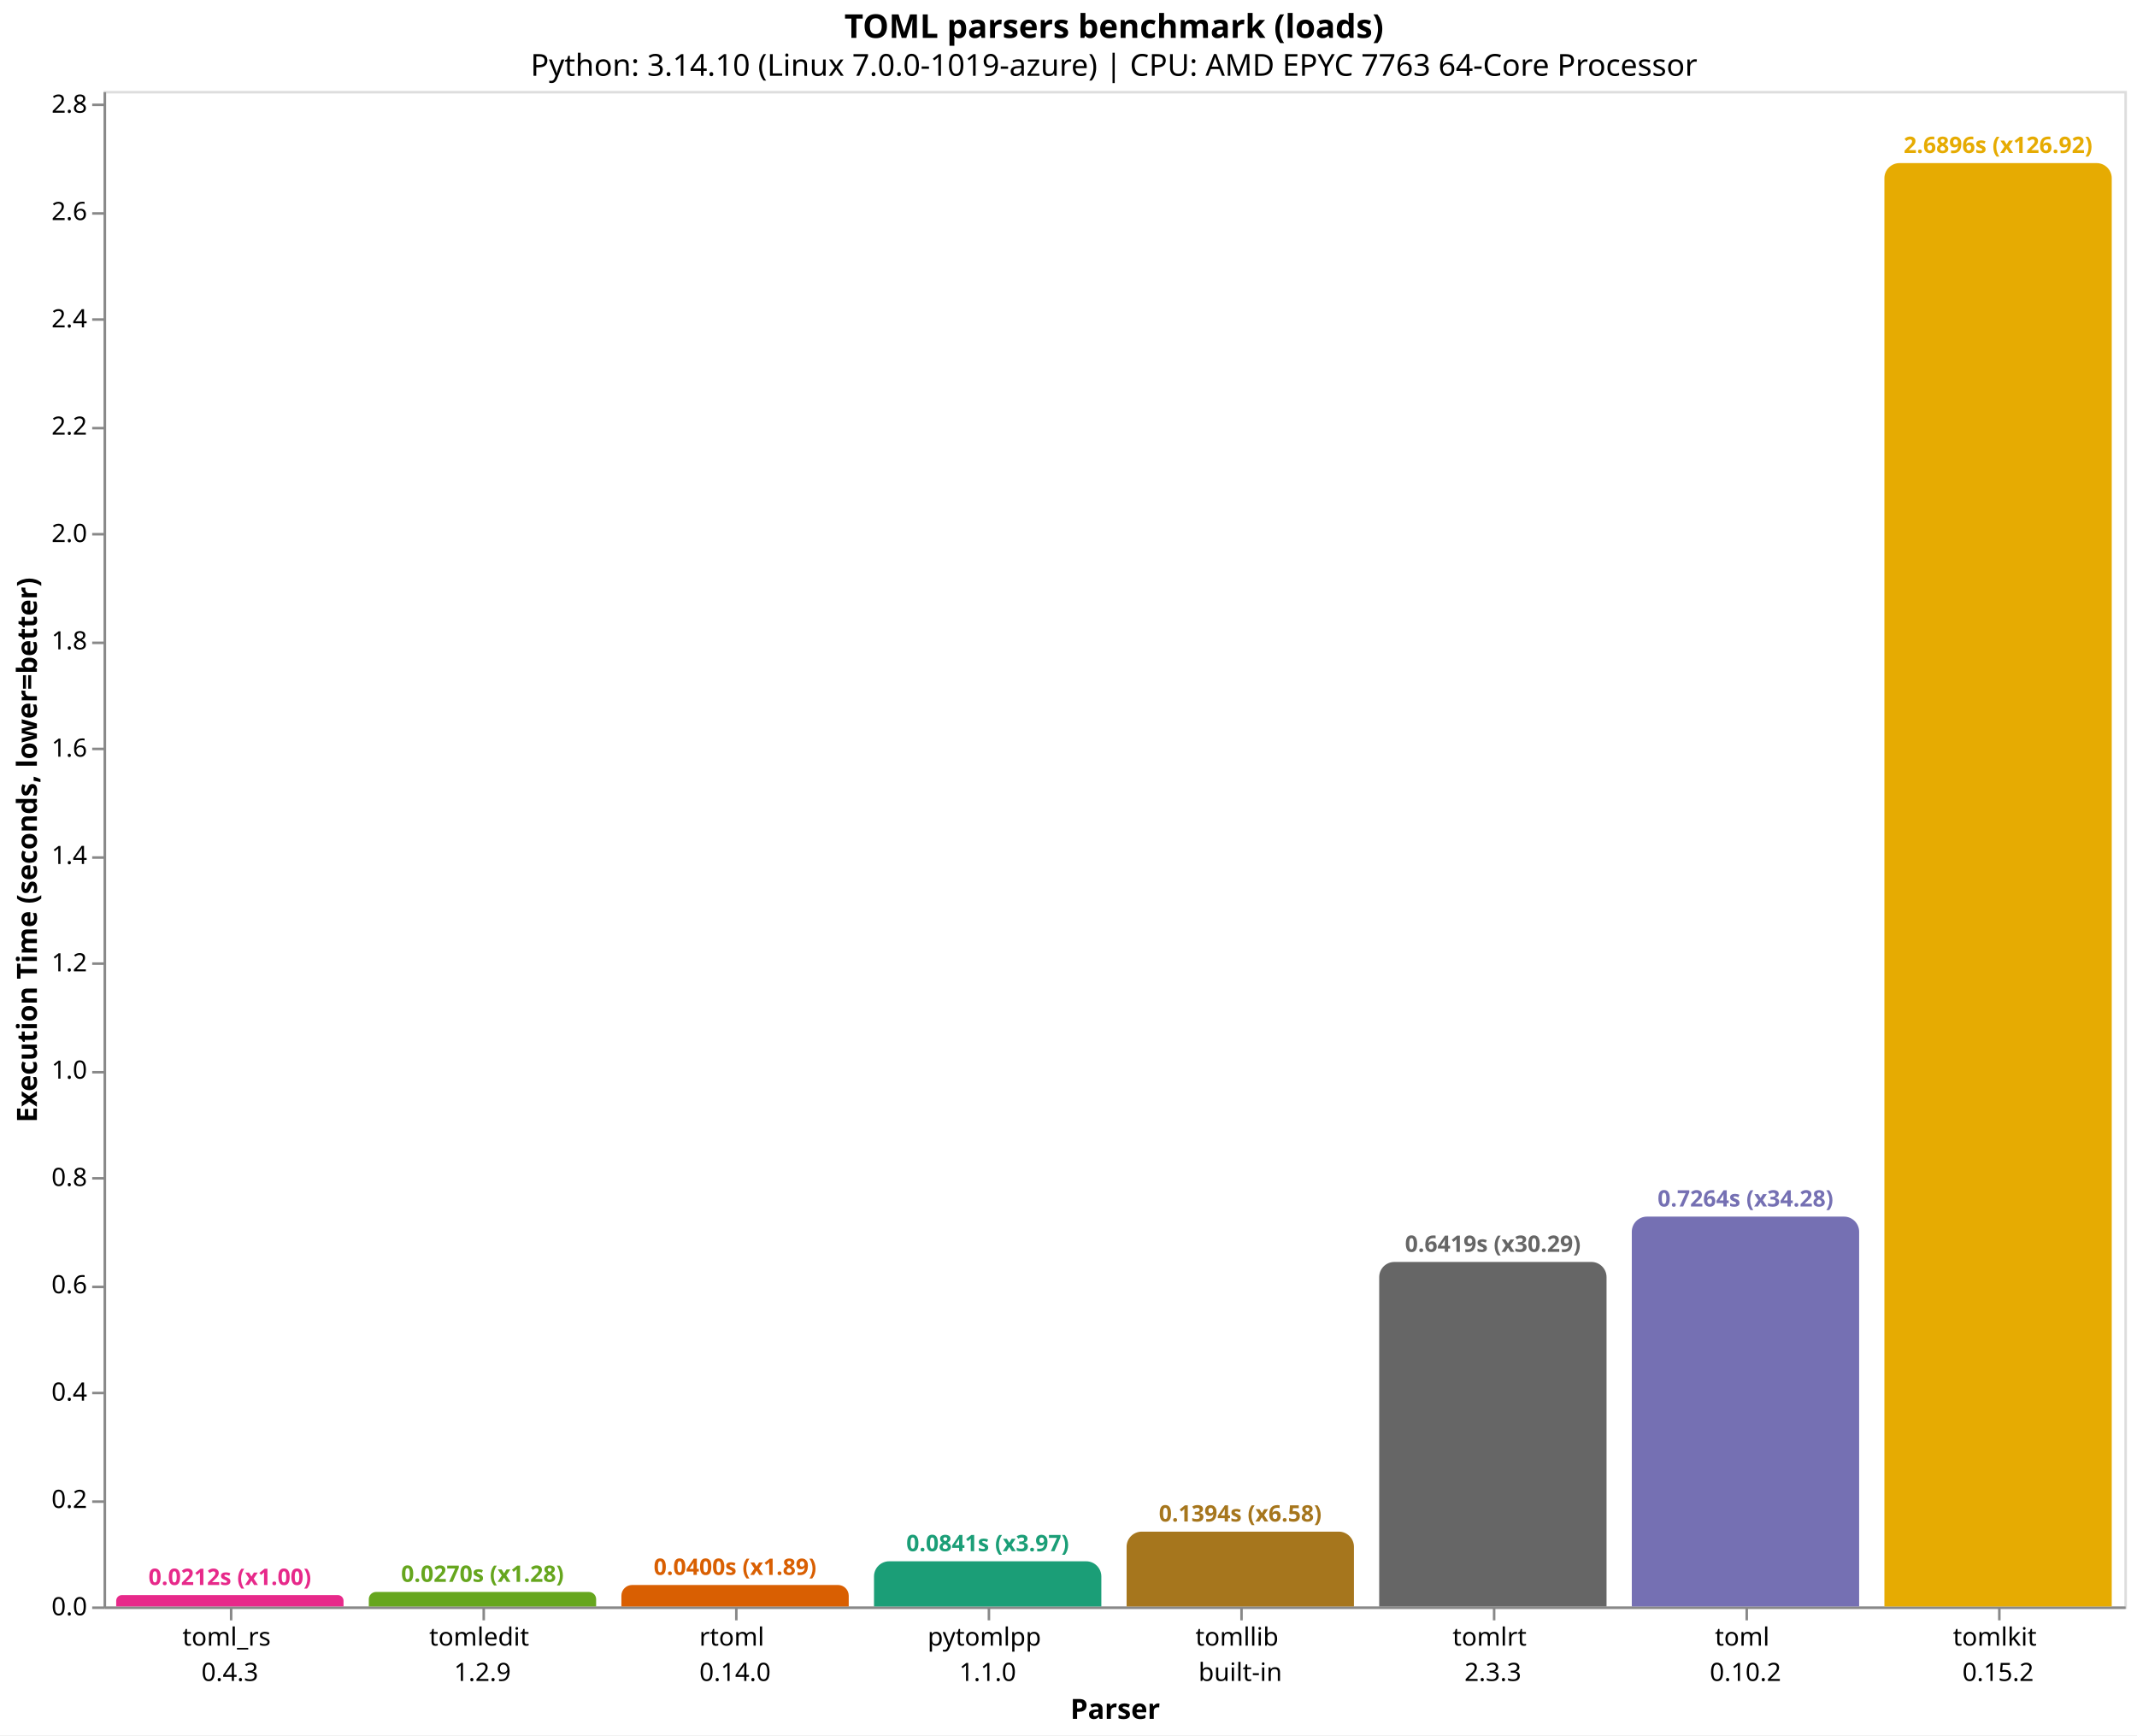
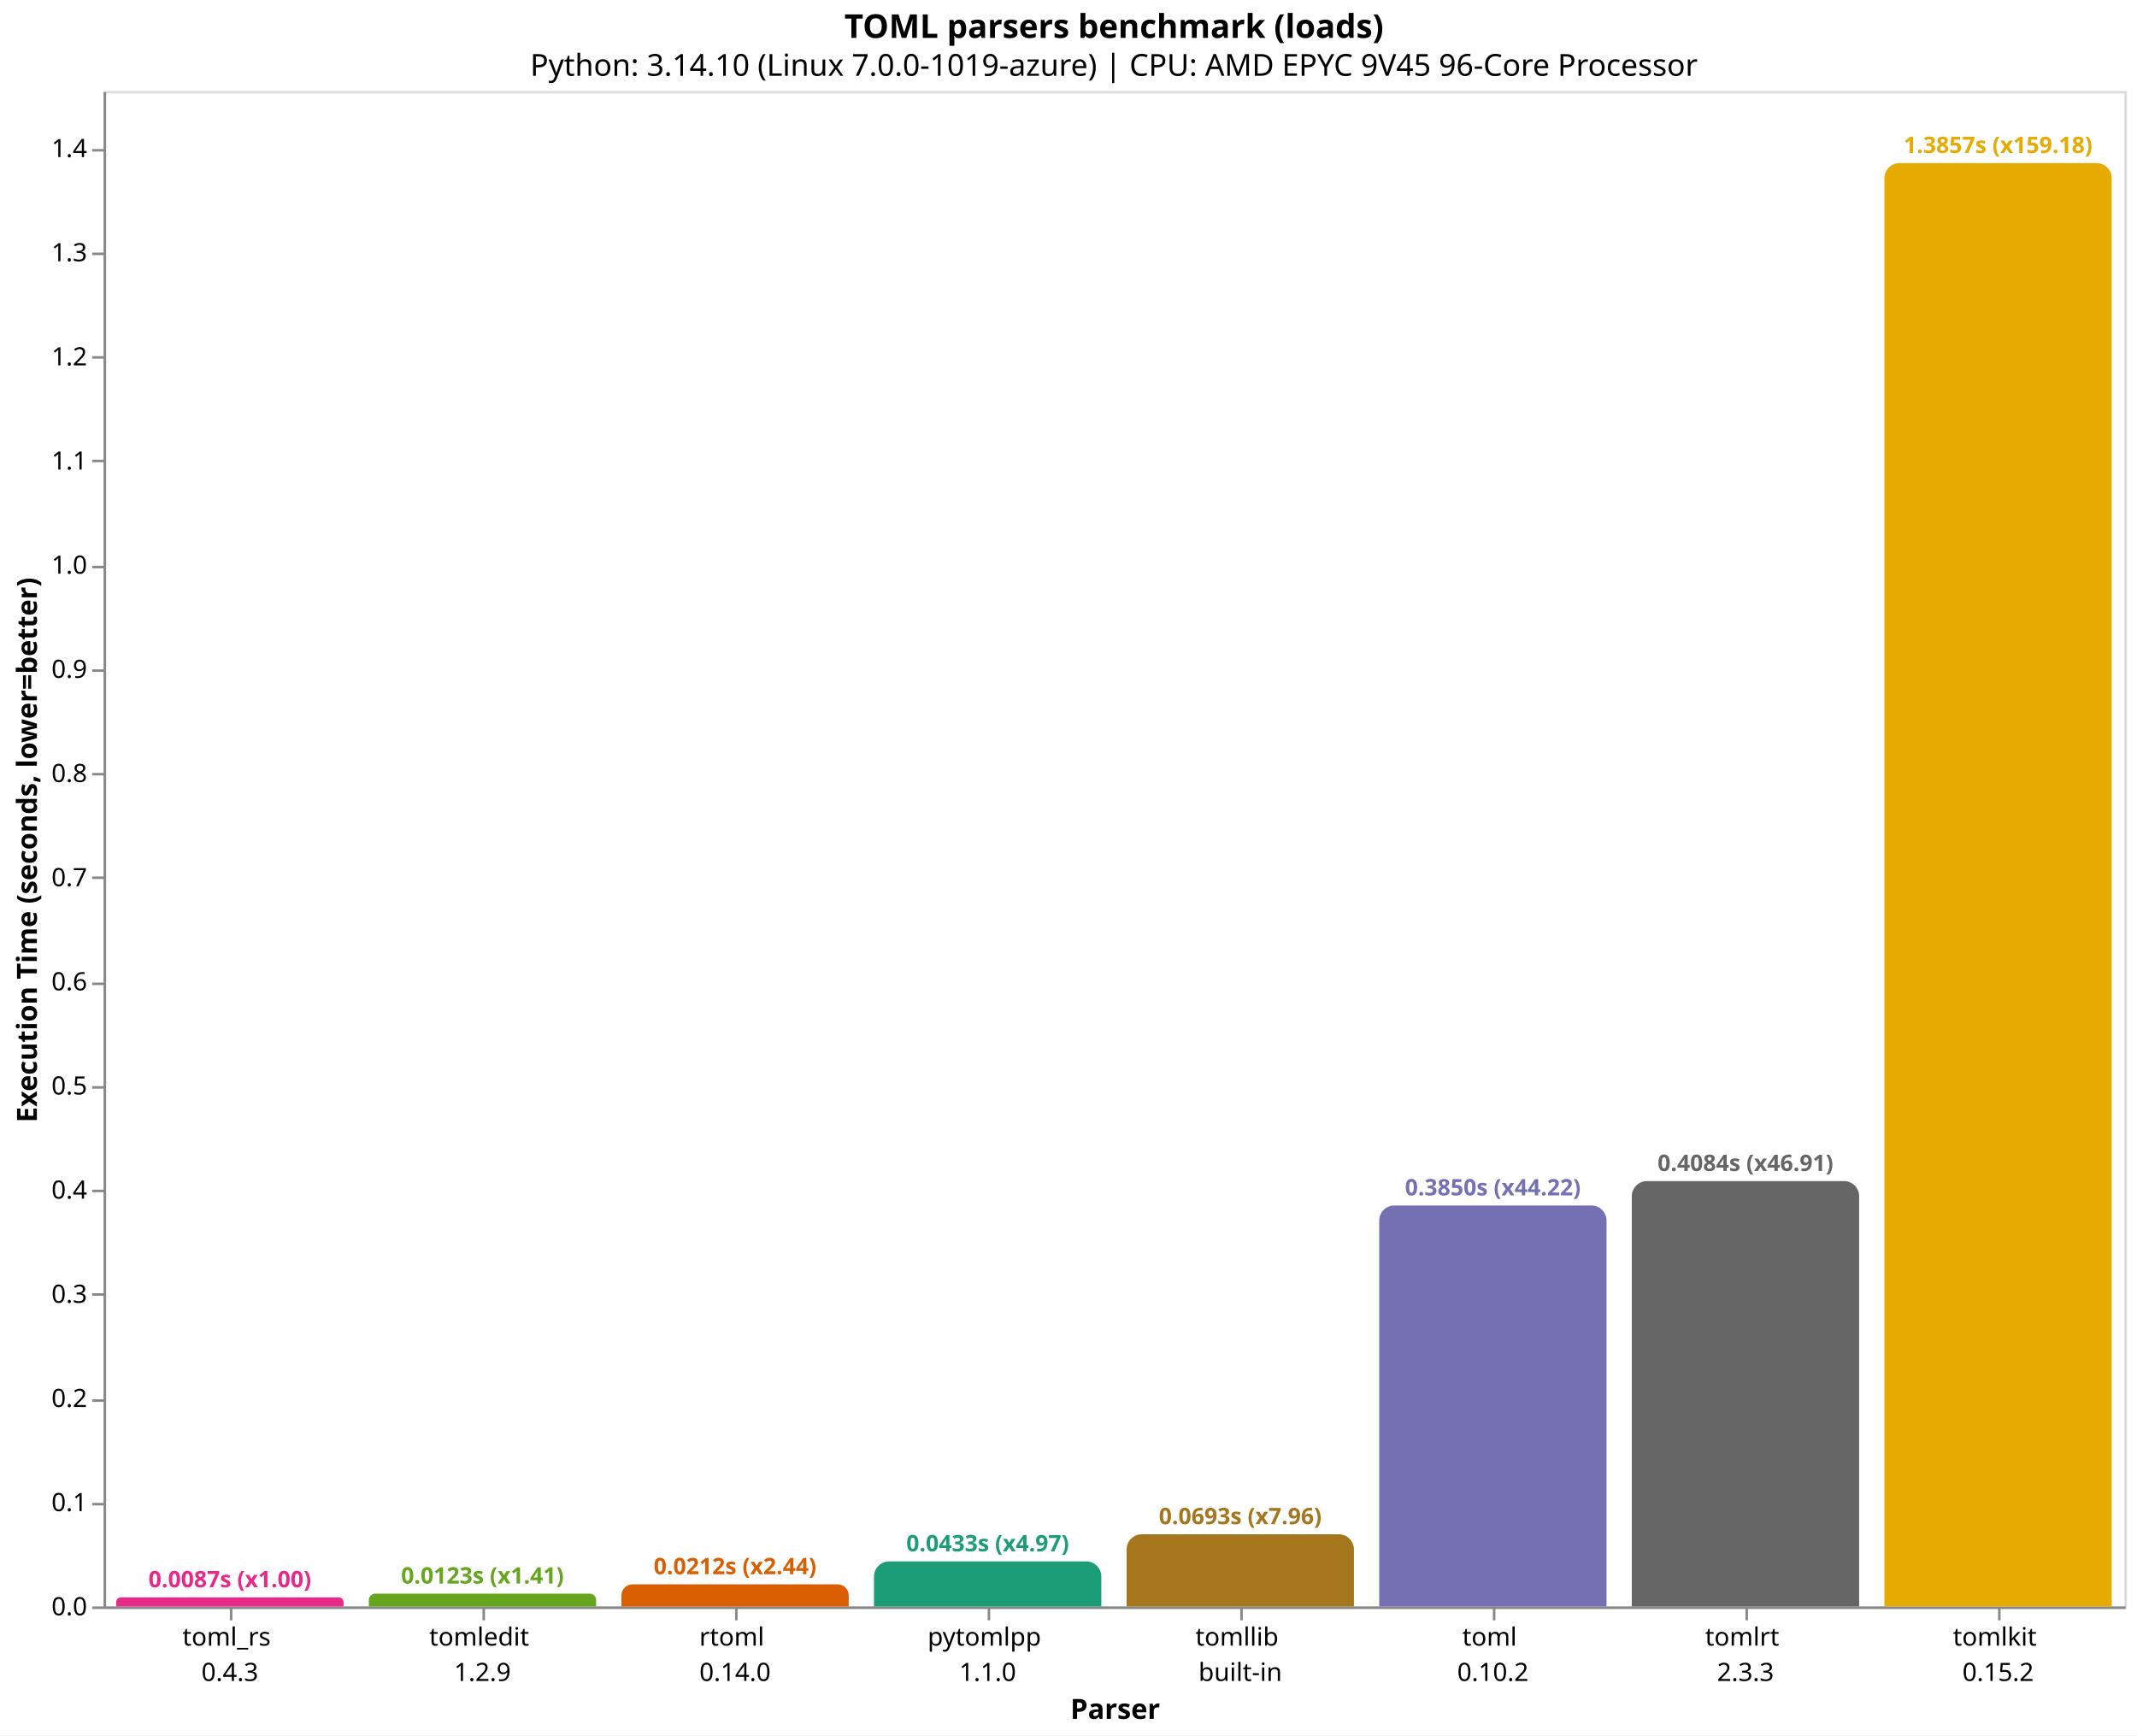
<svg xmlns="http://www.w3.org/2000/svg" version="1.1" class="marks" width="846" height="687" viewBox="0 0 846 687">
  <rect width="846" height="687" fill="white" />
  <g fill="none" stroke-miterlimit="10" transform="translate(41,36)">
    <g class="mark-group role-frame root" role="graphics-object" aria-roledescription="group mark container">
      <g transform="translate(0,0)">
        <path class="background" aria-hidden="true" d="M0.5,0.5h800v600h-800Z" stroke="#ddd" />
        <g>
          <g class="mark-group role-axis" role="graphics-symbol" aria-roledescription="axis" aria-label="X-axis titled 'Parser' for a discrete scale with 8 values: toml_rs&#10;0.4.3, tomledit&#10;1.2.9, rtoml&#10;0.14.0, pytomlpp&#10;1.1.0, tomllib&#10;built-in, ending with tomlkit&#10;0.15.2">
            <g transform="translate(0.5,600.5)">
              <path class="background" aria-hidden="true" d="M0,0h0v0h0Z" pointer-events="none" />
              <g>
                <g class="mark-rule role-axis-tick" pointer-events="none">
                  <line transform="translate(50,0)" x2="0" y2="5" stroke="#888" stroke-width="1" opacity="1" />
                  <line transform="translate(150,0)" x2="0" y2="5" stroke="#888" stroke-width="1" opacity="1" />
                  <line transform="translate(250,0)" x2="0" y2="5" stroke="#888" stroke-width="1" opacity="1" />
                  <line transform="translate(350,0)" x2="0" y2="5" stroke="#888" stroke-width="1" opacity="1" />
                  <line transform="translate(450,0)" x2="0" y2="5" stroke="#888" stroke-width="1" opacity="1" />
                  <line transform="translate(550,0)" x2="0" y2="5" stroke="#888" stroke-width="1" opacity="1" />
                  <line transform="translate(650,0)" x2="0" y2="5" stroke="#888" stroke-width="1" opacity="1" />
                  <line transform="translate(750,0)" x2="0" y2="5" stroke="#888" stroke-width="1" opacity="1" />
                </g>
                <g class="mark-text role-axis-label" pointer-events="none">
                  <text text-anchor="middle" transform="translate(49.5,15)" font-family="sans-serif" font-size="10px" fill="#000" opacity="1">
                    <tspan>toml_rs</tspan>
                    <tspan x="0" dy="14">0.4.3</tspan>
                  </text>
                  <text text-anchor="middle" transform="translate(149.5,15)" font-family="sans-serif" font-size="10px" fill="#000" opacity="1">
                    <tspan>tomledit</tspan>
                    <tspan x="0" dy="14">1.2.9</tspan>
                  </text>
                  <text text-anchor="middle" transform="translate(249.5,15)" font-family="sans-serif" font-size="10px" fill="#000" opacity="1">
                    <tspan>rtoml</tspan>
                    <tspan x="0" dy="14">0.14.0</tspan>
                  </text>
                  <text text-anchor="middle" transform="translate(349.5,15)" font-family="sans-serif" font-size="10px" fill="#000" opacity="1">
                    <tspan>pytomlpp</tspan>
                    <tspan x="0" dy="14">1.1.0</tspan>
                  </text>
                  <text text-anchor="middle" transform="translate(449.5,15)" font-family="sans-serif" font-size="10px" fill="#000" opacity="1">
                    <tspan>tomllib</tspan>
                    <tspan x="0" dy="14">built-in</tspan>
                  </text>
                  <text text-anchor="middle" transform="translate(549.5,15)" font-family="sans-serif" font-size="10px" fill="#000" opacity="1">
+                     <tspan>toml</tspan>
+                     <tspan x="0" dy="14">0.10.2</tspan>
+                   </text>
+                   <text text-anchor="middle" transform="translate(649.5,15)" font-family="sans-serif" font-size="10px" fill="#000" opacity="1">
                    <tspan>tomlrt</tspan>
                    <tspan x="0" dy="14">2.3.3</tspan>
-                   </text>
-                   <text text-anchor="middle" transform="translate(649.5,15)" font-family="sans-serif" font-size="10px" fill="#000" opacity="1">
-                     <tspan>toml</tspan>
-                     <tspan x="0" dy="14">0.10.2</tspan>
                  </text>
                  <text text-anchor="middle" transform="translate(749.5,15)" font-family="sans-serif" font-size="10px" fill="#000" opacity="1">
                    <tspan>tomlkit</tspan>
                    <tspan x="0" dy="14">0.15.2</tspan>
                  </text>
                </g>
                <g class="mark-rule role-axis-domain" pointer-events="none">
                  <line transform="translate(0,0)" x2="800" y2="0" stroke="#888" stroke-width="1" opacity="1" />
                </g>
                <g class="mark-text role-axis-title" pointer-events="none">
                  <text text-anchor="middle" transform="translate(400,44)" font-family="sans-serif" font-size="11px" font-weight="bold" fill="#000" opacity="1">Parser</text>
                </g>
              </g>
              <path class="foreground" aria-hidden="true" d="" pointer-events="none" display="none" />
            </g>
          </g>
-           <g class="mark-group role-axis" role="graphics-symbol" aria-roledescription="axis" aria-label="Y-axis titled 'Execution Time (seconds, lower=better)' for a linear scale with values from 0.0 to 2.8">
+           <g class="mark-group role-axis" role="graphics-symbol" aria-roledescription="axis" aria-label="Y-axis titled 'Execution Time (seconds, lower=better)' for a linear scale with values from 0.0 to 1.5">
            <g transform="translate(0.5,0.5)">
              <path class="background" aria-hidden="true" d="M0,0h0v0h0Z" pointer-events="none" />
              <g>
                <g class="mark-rule role-axis-tick" pointer-events="none">
                  <line transform="translate(0,600)" x2="-5" y2="0" stroke="#888" stroke-width="1" opacity="1" />
-                   <line transform="translate(0,558)" x2="-5" y2="0" stroke="#888" stroke-width="1" opacity="1" />
-                   <line transform="translate(0,515)" x2="-5" y2="0" stroke="#888" stroke-width="1" opacity="1" />
-                   <line transform="translate(0,473)" x2="-5" y2="0" stroke="#888" stroke-width="1" opacity="1" />
-                   <line transform="translate(0,430)" x2="-5" y2="0" stroke="#888" stroke-width="1" opacity="1" />
-                   <line transform="translate(0,388)" x2="-5" y2="0" stroke="#888" stroke-width="1" opacity="1" />
-                   <line transform="translate(0,345)" x2="-5" y2="0" stroke="#888" stroke-width="1" opacity="1" />
-                   <line transform="translate(0,303)" x2="-5" y2="0" stroke="#888" stroke-width="1" opacity="1" />
-                   <line transform="translate(0,260)" x2="-5" y2="0" stroke="#888" stroke-width="1" opacity="1" />
-                   <line transform="translate(0,218)" x2="-5" y2="0" stroke="#888" stroke-width="1" opacity="1" />
-                   <line transform="translate(0,175)" x2="-5" y2="0" stroke="#888" stroke-width="1" opacity="1" />
-                   <line transform="translate(0,133)" x2="-5" y2="0" stroke="#888" stroke-width="1" opacity="1" />
-                   <line transform="translate(0,90)" x2="-5" y2="0" stroke="#888" stroke-width="1" opacity="1" />
-                   <line transform="translate(0,48)" x2="-5" y2="0" stroke="#888" stroke-width="1" opacity="1" />
-                   <line transform="translate(0,5)" x2="-5" y2="0" stroke="#888" stroke-width="1" opacity="1" />
+                   <line transform="translate(0,559)" x2="-5" y2="0" stroke="#888" stroke-width="1" opacity="1" />
+                   <line transform="translate(0,518)" x2="-5" y2="0" stroke="#888" stroke-width="1" opacity="1" />
+                   <line transform="translate(0,476)" x2="-5" y2="0" stroke="#888" stroke-width="1" opacity="1" />
+                   <line transform="translate(0,435)" x2="-5" y2="0" stroke="#888" stroke-width="1" opacity="1" />
+                   <line transform="translate(0,394)" x2="-5" y2="0" stroke="#888" stroke-width="1" opacity="1" />
+                   <line transform="translate(0,353)" x2="-5" y2="0" stroke="#888" stroke-width="1" opacity="1" />
+                   <line transform="translate(0,311)" x2="-5" y2="0" stroke="#888" stroke-width="1" opacity="1" />
+                   <line transform="translate(0,270)" x2="-5" y2="0" stroke="#888" stroke-width="1" opacity="1" />
+                   <line transform="translate(0,229)" x2="-5" y2="0" stroke="#888" stroke-width="1" opacity="1" />
+                   <line transform="translate(0,188)" x2="-5" y2="0" stroke="#888" stroke-width="1" opacity="1" />
+                   <line transform="translate(0,146)" x2="-5" y2="0" stroke="#888" stroke-width="1" opacity="1" />
+                   <line transform="translate(0,105)" x2="-5" y2="0" stroke="#888" stroke-width="1" opacity="1" />
+                   <line transform="translate(0,64)" x2="-5" y2="0" stroke="#888" stroke-width="1" opacity="1" />
+                   <line transform="translate(0,23)" x2="-5" y2="0" stroke="#888" stroke-width="1" opacity="1" />
                </g>
                <g class="mark-text role-axis-label" pointer-events="none">
                  <text text-anchor="end" transform="translate(-7,603)" font-family="sans-serif" font-size="10px" fill="#000" opacity="1">0.0</text>
-                   <text text-anchor="end" transform="translate(-7,560.509)" font-family="sans-serif" font-size="10px" fill="#000" opacity="1">0.2</text>
-                   <text text-anchor="end" transform="translate(-7,518.0181)" font-family="sans-serif" font-size="10px" fill="#000" opacity="1">0.4</text>
-                   <text text-anchor="end" transform="translate(-7,475.5271)" font-family="sans-serif" font-size="10px" fill="#000" opacity="1">0.6</text>
-                   <text text-anchor="end" transform="translate(-7,433.0362)" font-family="sans-serif" font-size="10px" fill="#000" opacity="1">0.8</text>
-                   <text text-anchor="end" transform="translate(-7,390.5452)" font-family="sans-serif" font-size="10px" fill="#000" opacity="1">1.0</text>
-                   <text text-anchor="end" transform="translate(-7,348.0542)" font-family="sans-serif" font-size="10px" fill="#000" opacity="1">1.2</text>
-                   <text text-anchor="end" transform="translate(-7,305.5633)" font-family="sans-serif" font-size="10px" fill="#000" opacity="1">1.4</text>
-                   <text text-anchor="end" transform="translate(-7,263.0723)" font-family="sans-serif" font-size="10px" fill="#000" opacity="1">1.6</text>
-                   <text text-anchor="end" transform="translate(-7,220.5814)" font-family="sans-serif" font-size="10px" fill="#000" opacity="1">1.8</text>
-                   <text text-anchor="end" transform="translate(-7,178.0904)" font-family="sans-serif" font-size="10px" fill="#000" opacity="1">2.0</text>
-                   <text text-anchor="end" transform="translate(-7,135.5995)" font-family="sans-serif" font-size="10px" fill="#000" opacity="1">2.2</text>
-                   <text text-anchor="end" transform="translate(-7,93.10849)" font-family="sans-serif" font-size="10px" fill="#000" opacity="1">2.4</text>
-                   <text text-anchor="end" transform="translate(-7,50.61753)" font-family="sans-serif" font-size="10px" fill="#000" opacity="1">2.6</text>
-                   <text text-anchor="end" transform="translate(-7,8.126575)" font-family="sans-serif" font-size="10px" fill="#000" opacity="1">2.8</text>
+                   <text text-anchor="end" transform="translate(-7,561.7637)" font-family="sans-serif" font-size="10px" fill="#000" opacity="1">0.1</text>
+                   <text text-anchor="end" transform="translate(-7,520.5274)" font-family="sans-serif" font-size="10px" fill="#000" opacity="1">0.2</text>
+                   <text text-anchor="end" transform="translate(-7,479.2912)" font-family="sans-serif" font-size="10px" fill="#000" opacity="1">0.3</text>
+                   <text text-anchor="end" transform="translate(-7,438.0549)" font-family="sans-serif" font-size="10px" fill="#000" opacity="1">0.4</text>
+                   <text text-anchor="end" transform="translate(-7,396.8186)" font-family="sans-serif" font-size="10px" fill="#000" opacity="1">0.5</text>
+                   <text text-anchor="end" transform="translate(-7,355.5823)" font-family="sans-serif" font-size="10px" fill="#000" opacity="1">0.6</text>
+                   <text text-anchor="end" transform="translate(-7,314.3461)" font-family="sans-serif" font-size="10px" fill="#000" opacity="1">0.7</text>
+                   <text text-anchor="end" transform="translate(-7,273.1098)" font-family="sans-serif" font-size="10px" fill="#000" opacity="1">0.8</text>
+                   <text text-anchor="end" transform="translate(-7,231.8735)" font-family="sans-serif" font-size="10px" fill="#000" opacity="1">0.9</text>
+                   <text text-anchor="end" transform="translate(-7,190.6372)" font-family="sans-serif" font-size="10px" fill="#000" opacity="1">1.0</text>
+                   <text text-anchor="end" transform="translate(-7,149.4009)" font-family="sans-serif" font-size="10px" fill="#000" opacity="1">1.1</text>
+                   <text text-anchor="end" transform="translate(-7,108.1647)" font-family="sans-serif" font-size="10px" fill="#000" opacity="1">1.2</text>
+                   <text text-anchor="end" transform="translate(-7,66.92839)" font-family="sans-serif" font-size="10px" fill="#000" opacity="1">1.3</text>
+                   <text text-anchor="end" transform="translate(-7,25.69211)" font-family="sans-serif" font-size="10px" fill="#000" opacity="1">1.4</text>
                </g>
                <g class="mark-rule role-axis-domain" pointer-events="none">
                  <line transform="translate(0,600)" x2="0" y2="-600" stroke="#888" stroke-width="1" opacity="1" />
                </g>
                <g class="mark-text role-axis-title" pointer-events="none">
                  <text text-anchor="middle" transform="translate(-24.90137,300) rotate(-90) translate(0,-2)" font-family="sans-serif" font-size="11px" font-weight="bold" fill="#000" opacity="1">Execution Time (seconds, lower=better)</text>
                </g>
              </g>
              <path class="foreground" aria-hidden="true" d="" pointer-events="none" display="none" />
            </g>
          </g>
          <g class="mark-group role-scope" role="graphics-object" aria-roledescription="group mark container">
-             <g transform="translate(5,595.4976)">
-               <path class="background" aria-hidden="true" d="M2.251,0L87.749,0C88.991,0,90,1.009,90,2.251L90,4.502C90,4.502,90,4.502,90,4.502L0,4.502C0,4.502,0,4.502,0,4.502L0,2.251C0,1.009,1.009,0,2.251,0Z" />
+             <g transform="translate(5,596.4102)">
+               <path class="background" aria-hidden="true" d="M1.795,0L88.205,0C89.196,0,90,0.804,90,1.795L90,3.59C90,3.59,90,3.59,90,3.59L0,3.59C0,3.59,0,3.59,0,3.59L0,1.795C0,0.804,0.804,0,1.795,0Z" />
              <g clip-path="url(#clip1)">
                <g class="mark-group role-scope" role="graphics-object" aria-roledescription="group mark container">
-                   <g transform="translate(0,-595.4976)">
-                     <path class="background" aria-hidden="true" d="M0,0h90v0h-90Z" />
-                     <g>
-                       <g class="mark-rect role-mark layer_0_marks" role="graphics-object" aria-roledescription="rect mark container">
-                         <path aria-label="Parser: toml_rs&#10;0.4.3; Execution Time (seconds, lower=better): 0.021192391; parser: toml_rs; Execution Time (s): 0.0212; Slowdown: 1.00" role="graphics-symbol" aria-roledescription="bar" d="M0,595.498h90v4.502h-90Z" fill="#e7298a" />
-                       </g>
-                     </g>
-                     <path class="foreground" aria-hidden="true" d="" display="none" />
-                   </g>
-                 </g>
-               </g>
-               <path class="foreground" aria-hidden="true" d="" display="none" />
-             </g>
-             <g transform="translate(105,594.259)">
-               <path class="background" aria-hidden="true" d="M2.87,0L87.13,0C88.714,0,90,1.286,90,2.87L90,5.741C90,5.741,90,5.741,90,5.741L0,5.741C0,5.741,0,5.741,0,5.741L0,2.87C0,1.286,1.286,0,2.87,0Z" />
+                   <g transform="translate(0,-596.4102)">
+                     <path class="background" aria-hidden="true" d="M0,0h90v0h-90Z" />
+                     <g>
+                       <g class="mark-rect role-mark layer_0_marks" role="graphics-object" aria-roledescription="rect mark container">
+                         <path aria-label="Parser: toml_rs&#10;0.4.3; Execution Time (seconds, lower=better): 0.00870553499999; parser: toml_rs; Execution Time (s): 0.0087; Slowdown: 1.00" role="graphics-symbol" aria-roledescription="bar" d="M0,596.41h90v3.59h-90Z" fill="#e7298a" />
+                       </g>
+                     </g>
+                     <path class="foreground" aria-hidden="true" d="" display="none" />
+                   </g>
+                 </g>
+               </g>
+               <path class="foreground" aria-hidden="true" d="" display="none" />
+             </g>
+             <g transform="translate(105,594.9327)">
+               <path class="background" aria-hidden="true" d="M2.534,0L87.466,0C88.865,0,90,1.135,90,2.534L90,5.067C90,5.067,90,5.067,90,5.067L0,5.067C0,5.067,0,5.067,0,5.067L0,2.534C0,1.135,1.135,0,2.534,0Z" />
              <g clip-path="url(#clip2)">
                <g class="mark-group role-scope" role="graphics-object" aria-roledescription="group mark container">
-                   <g transform="translate(0,-594.259)">
-                     <path class="background" aria-hidden="true" d="M0,0h90v0h-90Z" />
-                     <g>
-                       <g class="mark-rect role-mark layer_0_marks" role="graphics-object" aria-roledescription="rect mark container">
-                         <path aria-label="Parser: tomledit&#10;1.2.9; Execution Time (seconds, lower=better): 0.027022088; parser: tomledit; Execution Time (s): 0.0270; Slowdown: 1.28" role="graphics-symbol" aria-roledescription="bar" d="M0,594.259h90v5.741h-90Z" fill="#66a61e" />
-                       </g>
-                     </g>
-                     <path class="foreground" aria-hidden="true" d="" display="none" />
-                   </g>
-                 </g>
-               </g>
-               <path class="foreground" aria-hidden="true" d="" display="none" />
-             </g>
-             <g transform="translate(205,591.5031)">
-               <path class="background" aria-hidden="true" d="M4.248,0L85.752,0C88.096,0,90,1.904,90,4.248L90,8.497C90,8.497,90,8.497,90,8.497L0,8.497C0,8.497,0,8.497,0,8.497L0,4.248C0,1.904,1.904,0,4.248,0Z" />
+                   <g transform="translate(0,-594.9327)">
+                     <path class="background" aria-hidden="true" d="M0,0h90v0h-90Z" />
+                     <g>
+                       <g class="mark-rect role-mark layer_0_marks" role="graphics-object" aria-roledescription="rect mark container">
+                         <path aria-label="Parser: tomledit&#10;1.2.9; Execution Time (seconds, lower=better): 0.012288391; parser: tomledit; Execution Time (s): 0.0123; Slowdown: 1.41" role="graphics-symbol" aria-roledescription="bar" d="M0,594.933h90v5.067h-90Z" fill="#66a61e" />
+                       </g>
+                     </g>
+                     <path class="foreground" aria-hidden="true" d="" display="none" />
+                   </g>
+                 </g>
+               </g>
+               <path class="foreground" aria-hidden="true" d="" display="none" />
+             </g>
+             <g transform="translate(205,591.2428)">
+               <path class="background" aria-hidden="true" d="M4.379,0L85.621,0C88.038,0,90,1.962,90,4.379L90,8.757C90,8.757,90,8.757,90,8.757L0,8.757C0,8.757,0,8.757,0,8.757L0,4.379C0,1.962,1.962,0,4.379,0Z" />
              <g clip-path="url(#clip3)">
                <g class="mark-group role-scope" role="graphics-object" aria-roledescription="group mark container">
-                   <g transform="translate(0,-591.5031)">
-                     <path class="background" aria-hidden="true" d="M0,0h90v0h-90Z" />
-                     <g>
-                       <g class="mark-rect role-mark layer_0_marks" role="graphics-object" aria-roledescription="rect mark container">
-                         <path aria-label="Parser: rtoml&#10;0.14.0; Execution Time (seconds, lower=better): 0.039993768; parser: rtoml; Execution Time (s): 0.0400; Slowdown: 1.89" role="graphics-symbol" aria-roledescription="bar" d="M0,591.503h90v8.497h-90Z" fill="#d95f02" />
-                       </g>
-                     </g>
-                     <path class="foreground" aria-hidden="true" d="" display="none" />
-                   </g>
-                 </g>
-               </g>
-               <path class="foreground" aria-hidden="true" d="" display="none" />
-             </g>
-             <g transform="translate(305,582.126)">
-               <path class="background" aria-hidden="true" d="M6,0L84,0C87.311,0,90,2.689,90,6L90,17.874C90,17.874,90,17.874,90,17.874L0,17.874C0,17.874,0,17.874,0,17.874L0,6C0,2.689,2.689,0,6,0Z" />
+                   <g transform="translate(0,-591.2428)">
+                     <path class="background" aria-hidden="true" d="M0,0h90v0h-90Z" />
+                     <g>
+                       <g class="mark-rect role-mark layer_0_marks" role="graphics-object" aria-roledescription="rect mark container">
+                         <path aria-label="Parser: rtoml&#10;0.14.0; Execution Time (seconds, lower=better): 0.021236643; parser: rtoml; Execution Time (s): 0.0212; Slowdown: 2.44" role="graphics-symbol" aria-roledescription="bar" d="M0,591.243h90v8.757h-90Z" fill="#d95f02" />
+                       </g>
+                     </g>
+                     <path class="foreground" aria-hidden="true" d="" display="none" />
+                   </g>
+                 </g>
+               </g>
+               <path class="foreground" aria-hidden="true" d="" display="none" />
+             </g>
+             <g transform="translate(305,582.1645)">
+               <path class="background" aria-hidden="true" d="M6,0L84,0C87.311,0,90,2.689,90,6L90,17.836C90,17.836,90,17.836,90,17.836L0,17.836C0,17.836,0,17.836,0,17.836L0,6C0,2.689,2.689,0,6,0Z" />
              <g clip-path="url(#clip4)">
                <g class="mark-group role-scope" role="graphics-object" aria-roledescription="group mark container">
-                   <g transform="translate(0,-582.126)">
-                     <path class="background" aria-hidden="true" d="M0,0h90v0h-90Z" />
-                     <g>
-                       <g class="mark-rect role-mark layer_0_marks" role="graphics-object" aria-roledescription="rect mark container">
-                         <path aria-label="Parser: pytomlpp&#10;1.1.0; Execution Time (seconds, lower=better): 0.08413071; parser: pytomlpp; Execution Time (s): 0.0841; Slowdown: 3.97" role="graphics-symbol" aria-roledescription="bar" d="M0,582.126h90v17.874h-90Z" fill="#1b9e77" />
-                       </g>
-                     </g>
-                     <path class="foreground" aria-hidden="true" d="" display="none" />
-                   </g>
-                 </g>
-               </g>
-               <path class="foreground" aria-hidden="true" d="" display="none" />
-             </g>
-             <g transform="translate(405,570.3801)">
-               <path class="background" aria-hidden="true" d="M6,0L84,0C87.311,0,90,2.689,90,6L90,29.62C90,29.62,90,29.62,90,29.62L0,29.62C0,29.62,0,29.62,0,29.62L0,6C0,2.689,2.689,0,6,0Z" />
+                   <g transform="translate(0,-582.1645)">
+                     <path class="background" aria-hidden="true" d="M0,0h90v0h-90Z" />
+                     <g>
+                       <g class="mark-rect role-mark layer_0_marks" role="graphics-object" aria-roledescription="rect mark container">
+                         <path aria-label="Parser: pytomlpp&#10;1.1.0; Execution Time (seconds, lower=better): 0.04325197; parser: pytomlpp; Execution Time (s): 0.0433; Slowdown: 4.97" role="graphics-symbol" aria-roledescription="bar" d="M0,582.164h90v17.836h-90Z" fill="#1b9e77" />
+                       </g>
+                     </g>
+                     <path class="foreground" aria-hidden="true" d="" display="none" />
+                   </g>
+                 </g>
+               </g>
+               <path class="foreground" aria-hidden="true" d="" display="none" />
+             </g>
+             <g transform="translate(405,571.4267)">
+               <path class="background" aria-hidden="true" d="M6,0L84,0C87.311,0,90,2.689,90,6L90,28.573C90,28.573,90,28.573,90,28.573L0,28.573C0,28.573,0,28.573,0,28.573L0,6C0,2.689,2.689,0,6,0Z" />
              <g clip-path="url(#clip5)">
                <g class="mark-group role-scope" role="graphics-object" aria-roledescription="group mark container">
-                   <g transform="translate(0,-570.3801)">
-                     <path class="background" aria-hidden="true" d="M0,0h90v0h-90Z" />
-                     <g>
-                       <g class="mark-rect role-mark layer_0_marks" role="graphics-object" aria-roledescription="rect mark container">
-                         <path aria-label="Parser: tomllib&#10;built-in; Execution Time (seconds, lower=better): 0.139417245; parser: tomllib; Execution Time (s): 0.1394; Slowdown: 6.58" role="graphics-symbol" aria-roledescription="bar" d="M0,570.38h90v29.62h-90Z" fill="#a6761d" />
-                       </g>
-                     </g>
-                     <path class="foreground" aria-hidden="true" d="" display="none" />
-                   </g>
-                 </g>
-               </g>
-               <path class="foreground" aria-hidden="true" d="" display="none" />
-             </g>
-             <g transform="translate(505,463.615)">
-               <path class="background" aria-hidden="true" d="M6,0L84,0C87.311,0,90,2.689,90,6L90,136.385C90,136.385,90,136.385,90,136.385L0,136.385C0,136.385,0,136.385,0,136.385L0,6C0,2.689,2.689,0,6,0Z" />
+                   <g transform="translate(0,-571.4267)">
+                     <path class="background" aria-hidden="true" d="M0,0h90v0h-90Z" />
+                     <g>
+                       <g class="mark-rect role-mark layer_0_marks" role="graphics-object" aria-roledescription="rect mark container">
+                         <path aria-label="Parser: tomllib&#10;built-in; Execution Time (seconds, lower=better): 0.069291776; parser: tomllib; Execution Time (s): 0.0693; Slowdown: 7.96" role="graphics-symbol" aria-roledescription="bar" d="M0,571.427h90v28.573h-90Z" fill="#a6761d" />
+                       </g>
+                     </g>
+                     <path class="foreground" aria-hidden="true" d="" display="none" />
+                   </g>
+                 </g>
+               </g>
+               <path class="foreground" aria-hidden="true" d="" display="none" />
+             </g>
+             <g transform="translate(505,441.2538)">
+               <path class="background" aria-hidden="true" d="M6,0L84,0C87.311,0,90,2.689,90,6L90,158.746C90,158.746,90,158.746,90,158.746L0,158.746C0,158.746,0,158.746,0,158.746L0,6C0,2.689,2.689,0,6,0Z" />
              <g clip-path="url(#clip6)">
                <g class="mark-group role-scope" role="graphics-object" aria-roledescription="group mark container">
-                   <g transform="translate(0,-463.615)">
-                     <path class="background" aria-hidden="true" d="M0,0h90v0h-90Z" />
-                     <g>
-                       <g class="mark-rect role-mark layer_0_marks" role="graphics-object" aria-roledescription="rect mark container">
-                         <path aria-label="Parser: tomlrt&#10;2.3.3; Execution Time (seconds, lower=better): 0.641948103; parser: tomlrt; Execution Time (s): 0.6419; Slowdown: 30.29" role="graphics-symbol" aria-roledescription="bar" d="M0,463.615h90v136.385h-90Z" fill="#666666" />
-                       </g>
-                     </g>
-                     <path class="foreground" aria-hidden="true" d="" display="none" />
-                   </g>
-                 </g>
-               </g>
-               <path class="foreground" aria-hidden="true" d="" display="none" />
-             </g>
-             <g transform="translate(605,445.6642)">
-               <path class="background" aria-hidden="true" d="M6,0L84,0C87.311,0,90,2.689,90,6L90,154.336C90,154.336,90,154.336,90,154.336L0,154.336C0,154.336,0,154.336,0,154.336L0,6C0,2.689,2.689,0,6,0Z" />
+                   <g transform="translate(0,-441.2538)">
+                     <path class="background" aria-hidden="true" d="M0,0h90v0h-90Z" />
+                     <g>
+                       <g class="mark-rect role-mark layer_0_marks" role="graphics-object" aria-roledescription="rect mark container">
+                         <path aria-label="Parser: toml&#10;0.10.2; Execution Time (seconds, lower=better): 0.384967343; parser: toml; Execution Time (s): 0.3850; Slowdown: 44.22" role="graphics-symbol" aria-roledescription="bar" d="M0,441.254h90v158.746h-90Z" fill="#7570b3" />
+                       </g>
+                     </g>
+                     <path class="foreground" aria-hidden="true" d="" display="none" />
+                   </g>
+                 </g>
+               </g>
+               <path class="foreground" aria-hidden="true" d="" display="none" />
+             </g>
+             <g transform="translate(605,431.5947)">
+               <path class="background" aria-hidden="true" d="M6,0L84,0C87.311,0,90,2.689,90,6L90,168.405C90,168.405,90,168.405,90,168.405L0,168.405C0,168.405,0,168.405,0,168.405L0,6C0,2.689,2.689,0,6,0Z" />
              <g clip-path="url(#clip7)">
                <g class="mark-group role-scope" role="graphics-object" aria-roledescription="group mark container">
-                   <g transform="translate(0,-445.6642)">
-                     <path class="background" aria-hidden="true" d="M0,0h90v0h-90Z" />
-                     <g>
-                       <g class="mark-rect role-mark layer_0_marks" role="graphics-object" aria-roledescription="rect mark container">
-                         <path aria-label="Parser: toml&#10;0.10.2; Execution Time (seconds, lower=better): 0.726440705; parser: toml; Execution Time (s): 0.7264; Slowdown: 34.28" role="graphics-symbol" aria-roledescription="bar" d="M0,445.664h90v154.336h-90Z" fill="#7570b3" />
+                   <g transform="translate(0,-431.5947)">
+                     <path class="background" aria-hidden="true" d="M0,0h90v0h-90Z" />
+                     <g>
+                       <g class="mark-rect role-mark layer_0_marks" role="graphics-object" aria-roledescription="rect mark container">
+                         <path aria-label="Parser: tomlrt&#10;2.3.3; Execution Time (seconds, lower=better): 0.408391132; parser: tomlrt; Execution Time (s): 0.4084; Slowdown: 46.91" role="graphics-symbol" aria-roledescription="bar" d="M0,431.595h90v168.405h-90Z" fill="#666666" />
                      </g>
                    </g>
                    <path class="foreground" aria-hidden="true" d="" display="none" />
                  </g>
                </g>
              </g>
              <path class="foreground" aria-hidden="true" d="" display="none" />
            </g>
            <g transform="translate(705,28.57143)">
              <path class="background" aria-hidden="true" d="M6,0L84,0C87.311,0,90,2.689,90,6L90,571.429C90,571.429,90,571.429,90,571.429L0,571.429C0,571.429,0,571.429,0,571.429L0,6C0,2.689,2.689,0,6,0Z" />
              <g clip-path="url(#clip8)">
                <g class="mark-group role-scope" role="graphics-object" aria-roledescription="group mark container">
                  <g transform="translate(0,-28.57143)">
                    <path class="background" aria-hidden="true" d="M0,0h90v0h-90Z" />
                    <g>
                      <g class="mark-rect role-mark layer_0_marks" role="graphics-object" aria-roledescription="rect mark container">
-                         <path aria-label="Parser: tomlkit&#10;0.15.2; Execution Time (seconds, lower=better): 2.689647802; parser: tomlkit; Execution Time (s): 2.6896; Slowdown: 126.92" role="graphics-symbol" aria-roledescription="bar" d="M0,28.571h90v571.429h-90Z" fill="#e6ab02" />
+                         <path aria-label="Parser: tomlkit&#10;0.15.2; Execution Time (seconds, lower=better): 1.385742365; parser: tomlkit; Execution Time (s): 1.3857; Slowdown: 159.18" role="graphics-symbol" aria-roledescription="bar" d="M0,28.571h90v571.429h-90Z" fill="#e6ab02" />
                      </g>
                    </g>
                    <path class="foreground" aria-hidden="true" d="" display="none" />
                  </g>
                </g>
              </g>
              <path class="foreground" aria-hidden="true" d="" display="none" />
            </g>
          </g>
          <g class="mark-text role-mark layer_1_marks" role="graphics-object" aria-roledescription="text mark container">
-             <text aria-label="Parser: toml_rs&#10;0.4.3; Execution Time (seconds, lower=better): 0.021192391; parser: toml_rs; label: 0.0212s (x1.00); Execution Time (s): 0.0212; Slowdown: 1.00" role="graphics-symbol" aria-roledescription="text mark" text-anchor="middle" transform="translate(50,591.4976)" font-family="sans-serif" font-size="9px" font-weight="bold" fill="#e7298a">0.0212s (x1.00)</text>
-             <text aria-label="Parser: tomledit&#10;1.2.9; Execution Time (seconds, lower=better): 0.027022088; parser: tomledit; label: 0.0270s (x1.28); Execution Time (s): 0.0270; Slowdown: 1.28" role="graphics-symbol" aria-roledescription="text mark" text-anchor="middle" transform="translate(150,590.259)" font-family="sans-serif" font-size="9px" font-weight="bold" fill="#66a61e">0.0270s (x1.28)</text>
-             <text aria-label="Parser: rtoml&#10;0.14.0; Execution Time (seconds, lower=better): 0.039993768; parser: rtoml; label: 0.0400s (x1.89); Execution Time (s): 0.0400; Slowdown: 1.89" role="graphics-symbol" aria-roledescription="text mark" text-anchor="middle" transform="translate(250,587.5031)" font-family="sans-serif" font-size="9px" font-weight="bold" fill="#d95f02">0.0400s (x1.89)</text>
-             <text aria-label="Parser: pytomlpp&#10;1.1.0; Execution Time (seconds, lower=better): 0.08413071; parser: pytomlpp; label: 0.0841s (x3.97); Execution Time (s): 0.0841; Slowdown: 3.97" role="graphics-symbol" aria-roledescription="text mark" text-anchor="middle" transform="translate(350,578.126)" font-family="sans-serif" font-size="9px" font-weight="bold" fill="#1b9e77">0.0841s (x3.97)</text>
-             <text aria-label="Parser: tomllib&#10;built-in; Execution Time (seconds, lower=better): 0.139417245; parser: tomllib; label: 0.1394s (x6.58); Execution Time (s): 0.1394; Slowdown: 6.58" role="graphics-symbol" aria-roledescription="text mark" text-anchor="middle" transform="translate(450,566.3801)" font-family="sans-serif" font-size="9px" font-weight="bold" fill="#a6761d">0.1394s (x6.58)</text>
-             <text aria-label="Parser: tomlrt&#10;2.3.3; Execution Time (seconds, lower=better): 0.641948103; parser: tomlrt; label: 0.6419s (x30.29); Execution Time (s): 0.6419; Slowdown: 30.29" role="graphics-symbol" aria-roledescription="text mark" text-anchor="middle" transform="translate(550,459.615)" font-family="sans-serif" font-size="9px" font-weight="bold" fill="#666666">0.6419s (x30.29)</text>
-             <text aria-label="Parser: toml&#10;0.10.2; Execution Time (seconds, lower=better): 0.726440705; parser: toml; label: 0.7264s (x34.28); Execution Time (s): 0.7264; Slowdown: 34.28" role="graphics-symbol" aria-roledescription="text mark" text-anchor="middle" transform="translate(650,441.6642)" font-family="sans-serif" font-size="9px" font-weight="bold" fill="#7570b3">0.7264s (x34.28)</text>
-             <text aria-label="Parser: tomlkit&#10;0.15.2; Execution Time (seconds, lower=better): 2.689647802; parser: tomlkit; label: 2.6896s (x126.92); Execution Time (s): 2.6896; Slowdown: 126.92" role="graphics-symbol" aria-roledescription="text mark" text-anchor="middle" transform="translate(750,24.57143)" font-family="sans-serif" font-size="9px" font-weight="bold" fill="#e6ab02">2.6896s (x126.92)</text>
+             <text aria-label="Parser: toml_rs&#10;0.4.3; Execution Time (seconds, lower=better): 0.00870553499999; parser: toml_rs; label: 0.0087s (x1.00); Execution Time (s): 0.0087; Slowdown: 1.00" role="graphics-symbol" aria-roledescription="text mark" text-anchor="middle" transform="translate(50,592.4102)" font-family="sans-serif" font-size="9px" font-weight="bold" fill="#e7298a">0.0087s (x1.00)</text>
+             <text aria-label="Parser: tomledit&#10;1.2.9; Execution Time (seconds, lower=better): 0.012288391; parser: tomledit; label: 0.0123s (x1.41); Execution Time (s): 0.0123; Slowdown: 1.41" role="graphics-symbol" aria-roledescription="text mark" text-anchor="middle" transform="translate(150,590.9327)" font-family="sans-serif" font-size="9px" font-weight="bold" fill="#66a61e">0.0123s (x1.41)</text>
+             <text aria-label="Parser: rtoml&#10;0.14.0; Execution Time (seconds, lower=better): 0.021236643; parser: rtoml; label: 0.0212s (x2.44); Execution Time (s): 0.0212; Slowdown: 2.44" role="graphics-symbol" aria-roledescription="text mark" text-anchor="middle" transform="translate(250,587.2428)" font-family="sans-serif" font-size="9px" font-weight="bold" fill="#d95f02">0.0212s (x2.44)</text>
+             <text aria-label="Parser: pytomlpp&#10;1.1.0; Execution Time (seconds, lower=better): 0.04325197; parser: pytomlpp; label: 0.0433s (x4.97); Execution Time (s): 0.0433; Slowdown: 4.97" role="graphics-symbol" aria-roledescription="text mark" text-anchor="middle" transform="translate(350,578.1645)" font-family="sans-serif" font-size="9px" font-weight="bold" fill="#1b9e77">0.0433s (x4.97)</text>
+             <text aria-label="Parser: tomllib&#10;built-in; Execution Time (seconds, lower=better): 0.069291776; parser: tomllib; label: 0.0693s (x7.96); Execution Time (s): 0.0693; Slowdown: 7.96" role="graphics-symbol" aria-roledescription="text mark" text-anchor="middle" transform="translate(450,567.4267)" font-family="sans-serif" font-size="9px" font-weight="bold" fill="#a6761d">0.0693s (x7.96)</text>
+             <text aria-label="Parser: toml&#10;0.10.2; Execution Time (seconds, lower=better): 0.384967343; parser: toml; label: 0.3850s (x44.22); Execution Time (s): 0.3850; Slowdown: 44.22" role="graphics-symbol" aria-roledescription="text mark" text-anchor="middle" transform="translate(550,437.2538)" font-family="sans-serif" font-size="9px" font-weight="bold" fill="#7570b3">0.3850s (x44.22)</text>
+             <text aria-label="Parser: tomlrt&#10;2.3.3; Execution Time (seconds, lower=better): 0.408391132; parser: tomlrt; label: 0.4084s (x46.91); Execution Time (s): 0.4084; Slowdown: 46.91" role="graphics-symbol" aria-roledescription="text mark" text-anchor="middle" transform="translate(650,427.5947)" font-family="sans-serif" font-size="9px" font-weight="bold" fill="#666666">0.4084s (x46.91)</text>
+             <text aria-label="Parser: tomlkit&#10;0.15.2; Execution Time (seconds, lower=better): 1.385742365; parser: tomlkit; label: 1.3857s (x159.18); Execution Time (s): 1.3857; Slowdown: 159.18" role="graphics-symbol" aria-roledescription="text mark" text-anchor="middle" transform="translate(750,24.57143)" font-family="sans-serif" font-size="9px" font-weight="bold" fill="#e6ab02">1.3857s (x159.18)</text>
          </g>
          <g class="mark-group role-title">
            <g transform="translate(400,-31)">
              <path class="background" aria-hidden="true" d="M0,0h0v0h0Z" pointer-events="none" />
              <g>
                <g class="mark-text role-title-text" role="graphics-symbol" aria-roledescription="title" aria-label="Title text 'TOML parsers benchmark (loads)'" pointer-events="none">
                  <text text-anchor="middle" transform="translate(0,10)" font-family="sans-serif" font-size="13px" font-weight="bold" fill="#000" opacity="1">TOML parsers benchmark (loads)</text>
                </g>
-                 <g class="mark-text role-title-subtitle" role="graphics-symbol" aria-roledescription="subtitle" aria-label="Subtitle text 'Python: 3.14.10 (Linux 7.0.0-1019-azure) | CPU: AMD EPYC 7763 64-Core Processor'" pointer-events="none">
-                   <text text-anchor="middle" transform="translate(0,25)" font-family="sans-serif" font-size="12px" fill="#000" opacity="1">Python: 3.14.10 (Linux 7.0.0-1019-azure) | CPU: AMD EPYC 7763 64-Core Processor</text>
+                 <g class="mark-text role-title-subtitle" role="graphics-symbol" aria-roledescription="subtitle" aria-label="Subtitle text 'Python: 3.14.10 (Linux 7.0.0-1019-azure) | CPU: AMD EPYC 9V45 96-Core Processor'" pointer-events="none">
+                   <text text-anchor="middle" transform="translate(0,25)" font-family="sans-serif" font-size="12px" fill="#000" opacity="1">Python: 3.14.10 (Linux 7.0.0-1019-azure) | CPU: AMD EPYC 9V45 96-Core Processor</text>
                </g>
              </g>
              <path class="foreground" aria-hidden="true" d="" pointer-events="none" display="none" />
            </g>
          </g>
        </g>
        <path class="foreground" aria-hidden="true" d="" display="none" />
      </g>
    </g>
  </g>
  <defs>
    <clipPath id="clip1">
-       <path d="M2.251,0L87.749,0C88.991,0,90,1.009,90,2.251L90,4.502C90,4.502,90,4.502,90,4.502L0,4.502C0,4.502,0,4.502,0,4.502L0,2.251C0,1.009,1.009,0,2.251,0Z" />
+       <path d="M1.795,0L88.205,0C89.196,0,90,0.804,90,1.795L90,3.59C90,3.59,90,3.59,90,3.59L0,3.59C0,3.59,0,3.59,0,3.59L0,1.795C0,0.804,0.804,0,1.795,0Z" />
    </clipPath>
    <clipPath id="clip2">
-       <path d="M2.87,0L87.13,0C88.714,0,90,1.286,90,2.87L90,5.741C90,5.741,90,5.741,90,5.741L0,5.741C0,5.741,0,5.741,0,5.741L0,2.87C0,1.286,1.286,0,2.87,0Z" />
+       <path d="M2.534,0L87.466,0C88.865,0,90,1.135,90,2.534L90,5.067C90,5.067,90,5.067,90,5.067L0,5.067C0,5.067,0,5.067,0,5.067L0,2.534C0,1.135,1.135,0,2.534,0Z" />
    </clipPath>
    <clipPath id="clip3">
-       <path d="M4.248,0L85.752,0C88.096,0,90,1.904,90,4.248L90,8.497C90,8.497,90,8.497,90,8.497L0,8.497C0,8.497,0,8.497,0,8.497L0,4.248C0,1.904,1.904,0,4.248,0Z" />
+       <path d="M4.379,0L85.621,0C88.038,0,90,1.962,90,4.379L90,8.757C90,8.757,90,8.757,90,8.757L0,8.757C0,8.757,0,8.757,0,8.757L0,4.379C0,1.962,1.962,0,4.379,0Z" />
    </clipPath>
    <clipPath id="clip4">
-       <path d="M6,0L84,0C87.311,0,90,2.689,90,6L90,17.874C90,17.874,90,17.874,90,17.874L0,17.874C0,17.874,0,17.874,0,17.874L0,6C0,2.689,2.689,0,6,0Z" />
+       <path d="M6,0L84,0C87.311,0,90,2.689,90,6L90,17.836C90,17.836,90,17.836,90,17.836L0,17.836C0,17.836,0,17.836,0,17.836L0,6C0,2.689,2.689,0,6,0Z" />
    </clipPath>
    <clipPath id="clip5">
-       <path d="M6,0L84,0C87.311,0,90,2.689,90,6L90,29.62C90,29.62,90,29.62,90,29.62L0,29.62C0,29.62,0,29.62,0,29.62L0,6C0,2.689,2.689,0,6,0Z" />
+       <path d="M6,0L84,0C87.311,0,90,2.689,90,6L90,28.573C90,28.573,90,28.573,90,28.573L0,28.573C0,28.573,0,28.573,0,28.573L0,6C0,2.689,2.689,0,6,0Z" />
    </clipPath>
    <clipPath id="clip6">
-       <path d="M6,0L84,0C87.311,0,90,2.689,90,6L90,136.385C90,136.385,90,136.385,90,136.385L0,136.385C0,136.385,0,136.385,0,136.385L0,6C0,2.689,2.689,0,6,0Z" />
+       <path d="M6,0L84,0C87.311,0,90,2.689,90,6L90,158.746C90,158.746,90,158.746,90,158.746L0,158.746C0,158.746,0,158.746,0,158.746L0,6C0,2.689,2.689,0,6,0Z" />
    </clipPath>
    <clipPath id="clip7">
-       <path d="M6,0L84,0C87.311,0,90,2.689,90,6L90,154.336C90,154.336,90,154.336,90,154.336L0,154.336C0,154.336,0,154.336,0,154.336L0,6C0,2.689,2.689,0,6,0Z" />
+       <path d="M6,0L84,0C87.311,0,90,2.689,90,6L90,168.405C90,168.405,90,168.405,90,168.405L0,168.405C0,168.405,0,168.405,0,168.405L0,6C0,2.689,2.689,0,6,0Z" />
    </clipPath>
    <clipPath id="clip8">
      <path d="M6,0L84,0C87.311,0,90,2.689,90,6L90,571.429C90,571.429,90,571.429,90,571.429L0,571.429C0,571.429,0,571.429,0,571.429L0,6C0,2.689,2.689,0,6,0Z" />
    </clipPath>
  </defs>
</svg>
